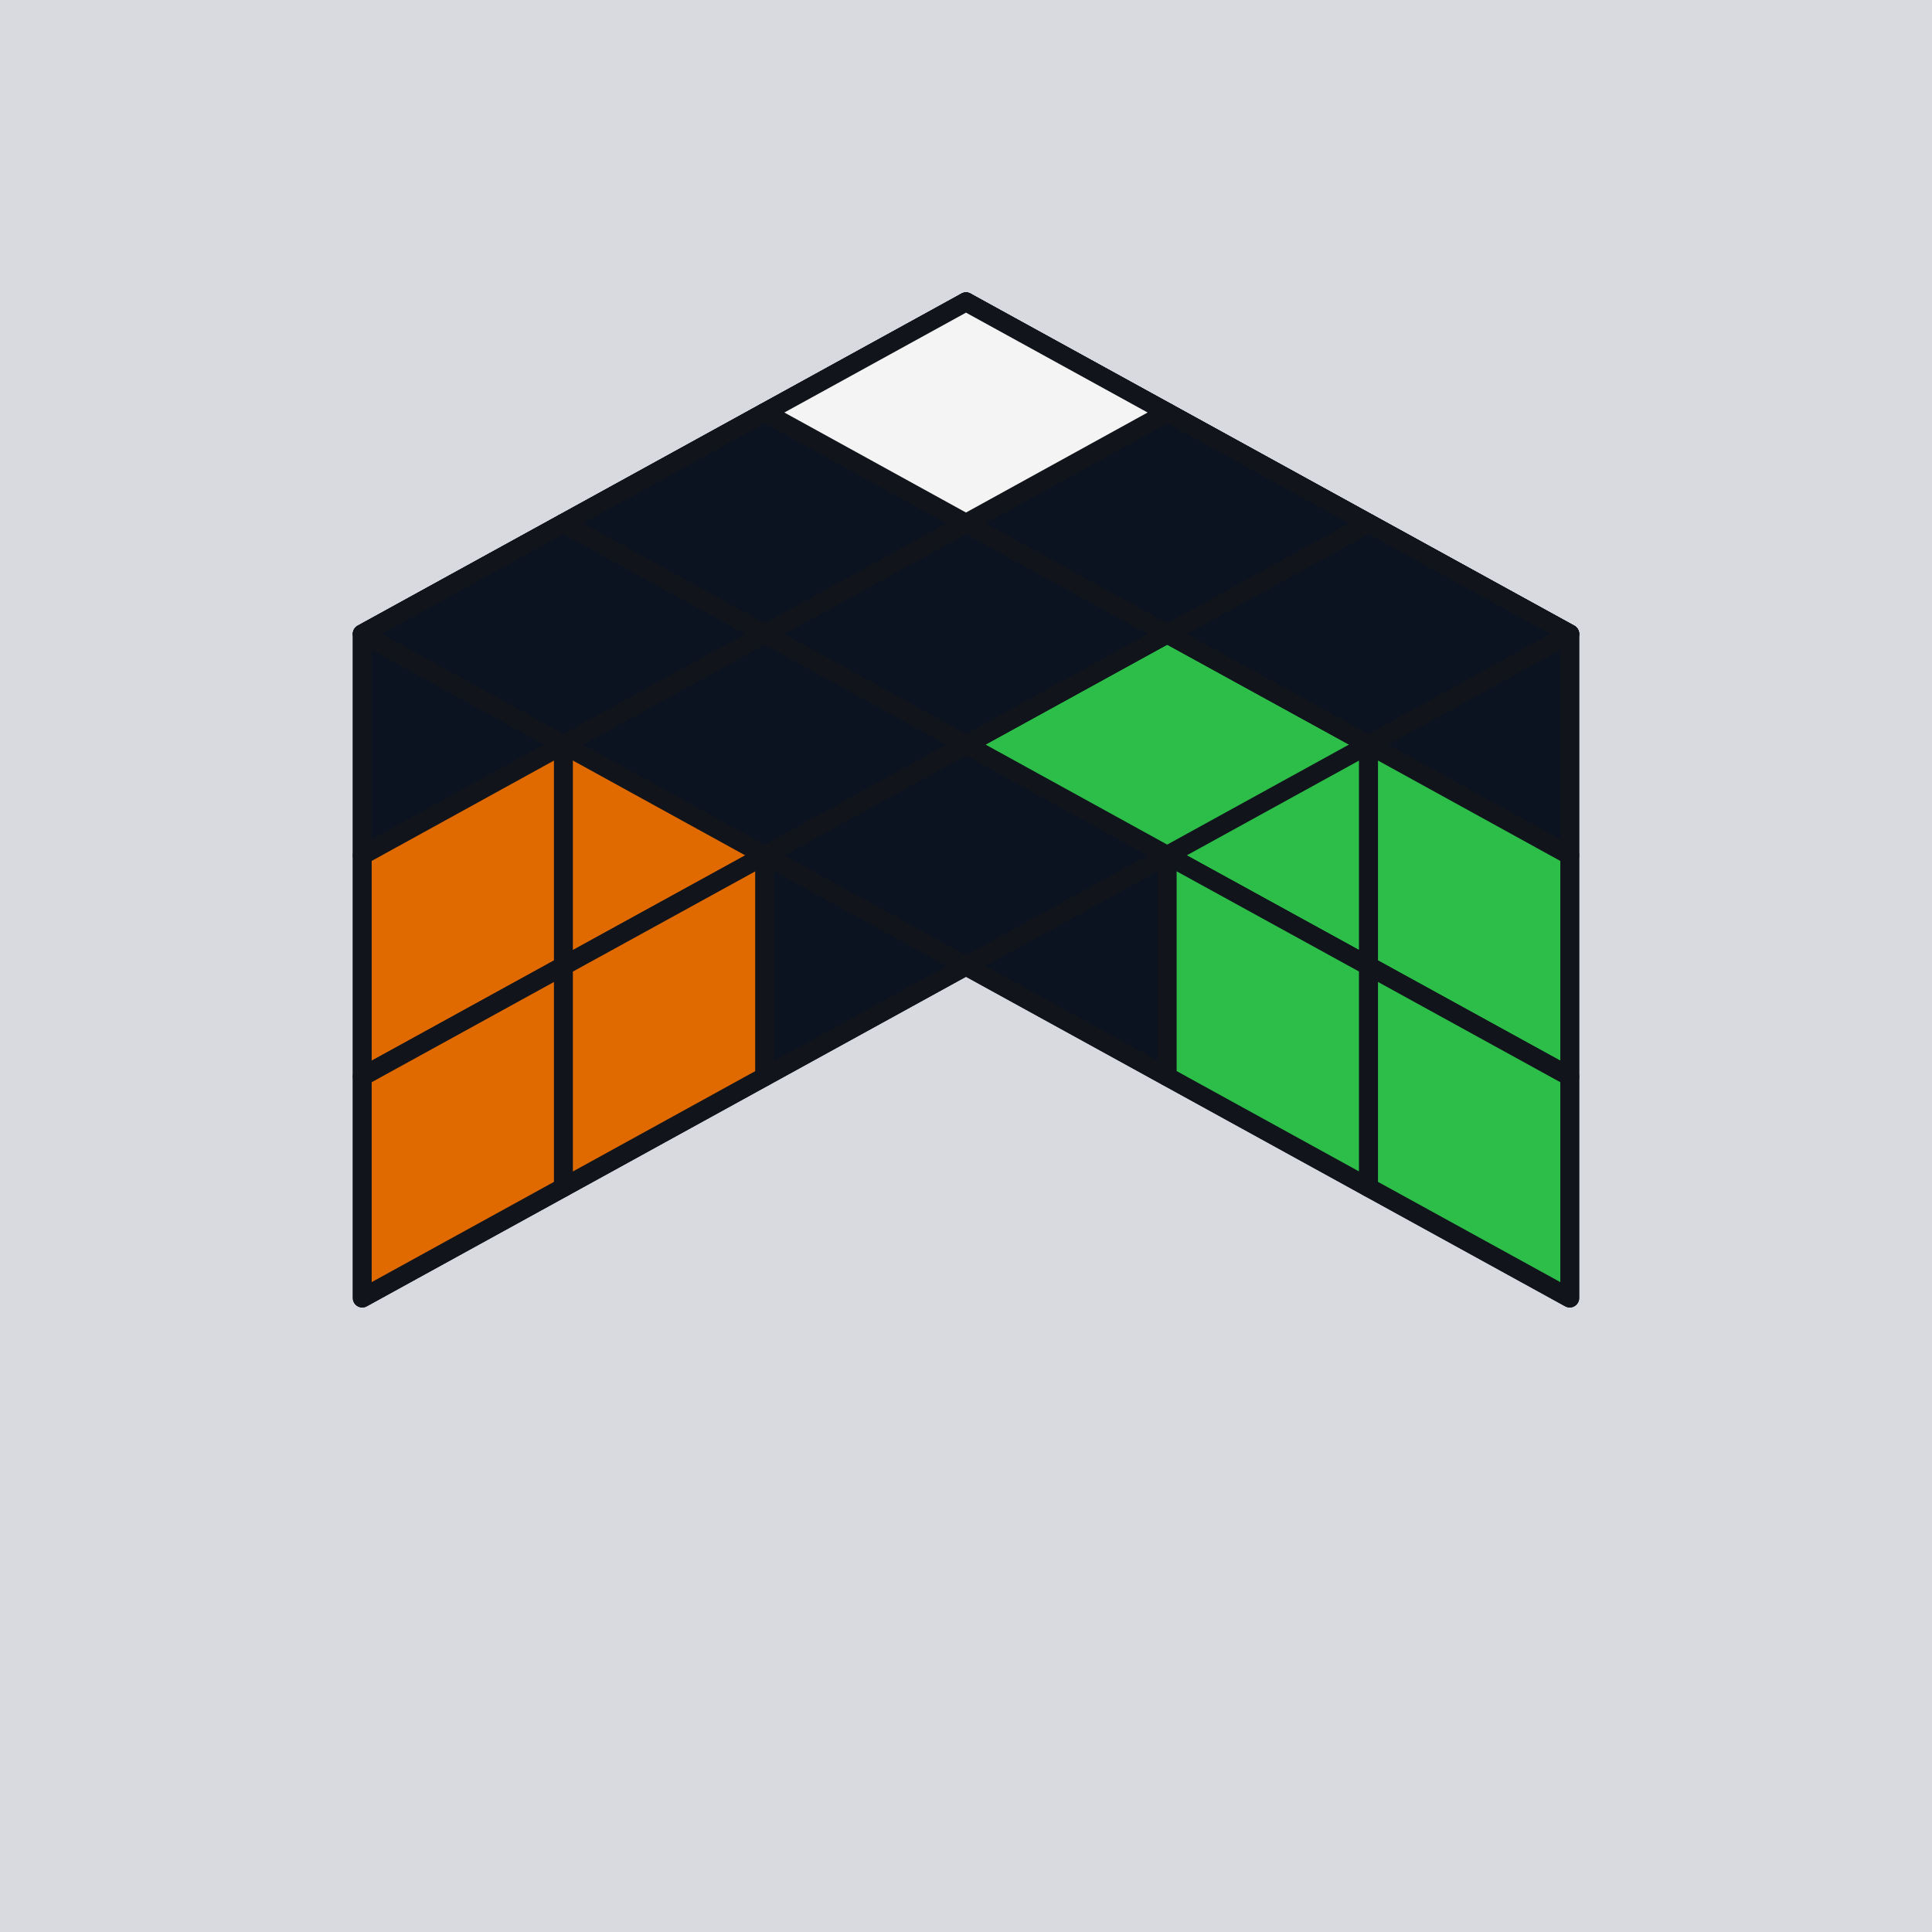
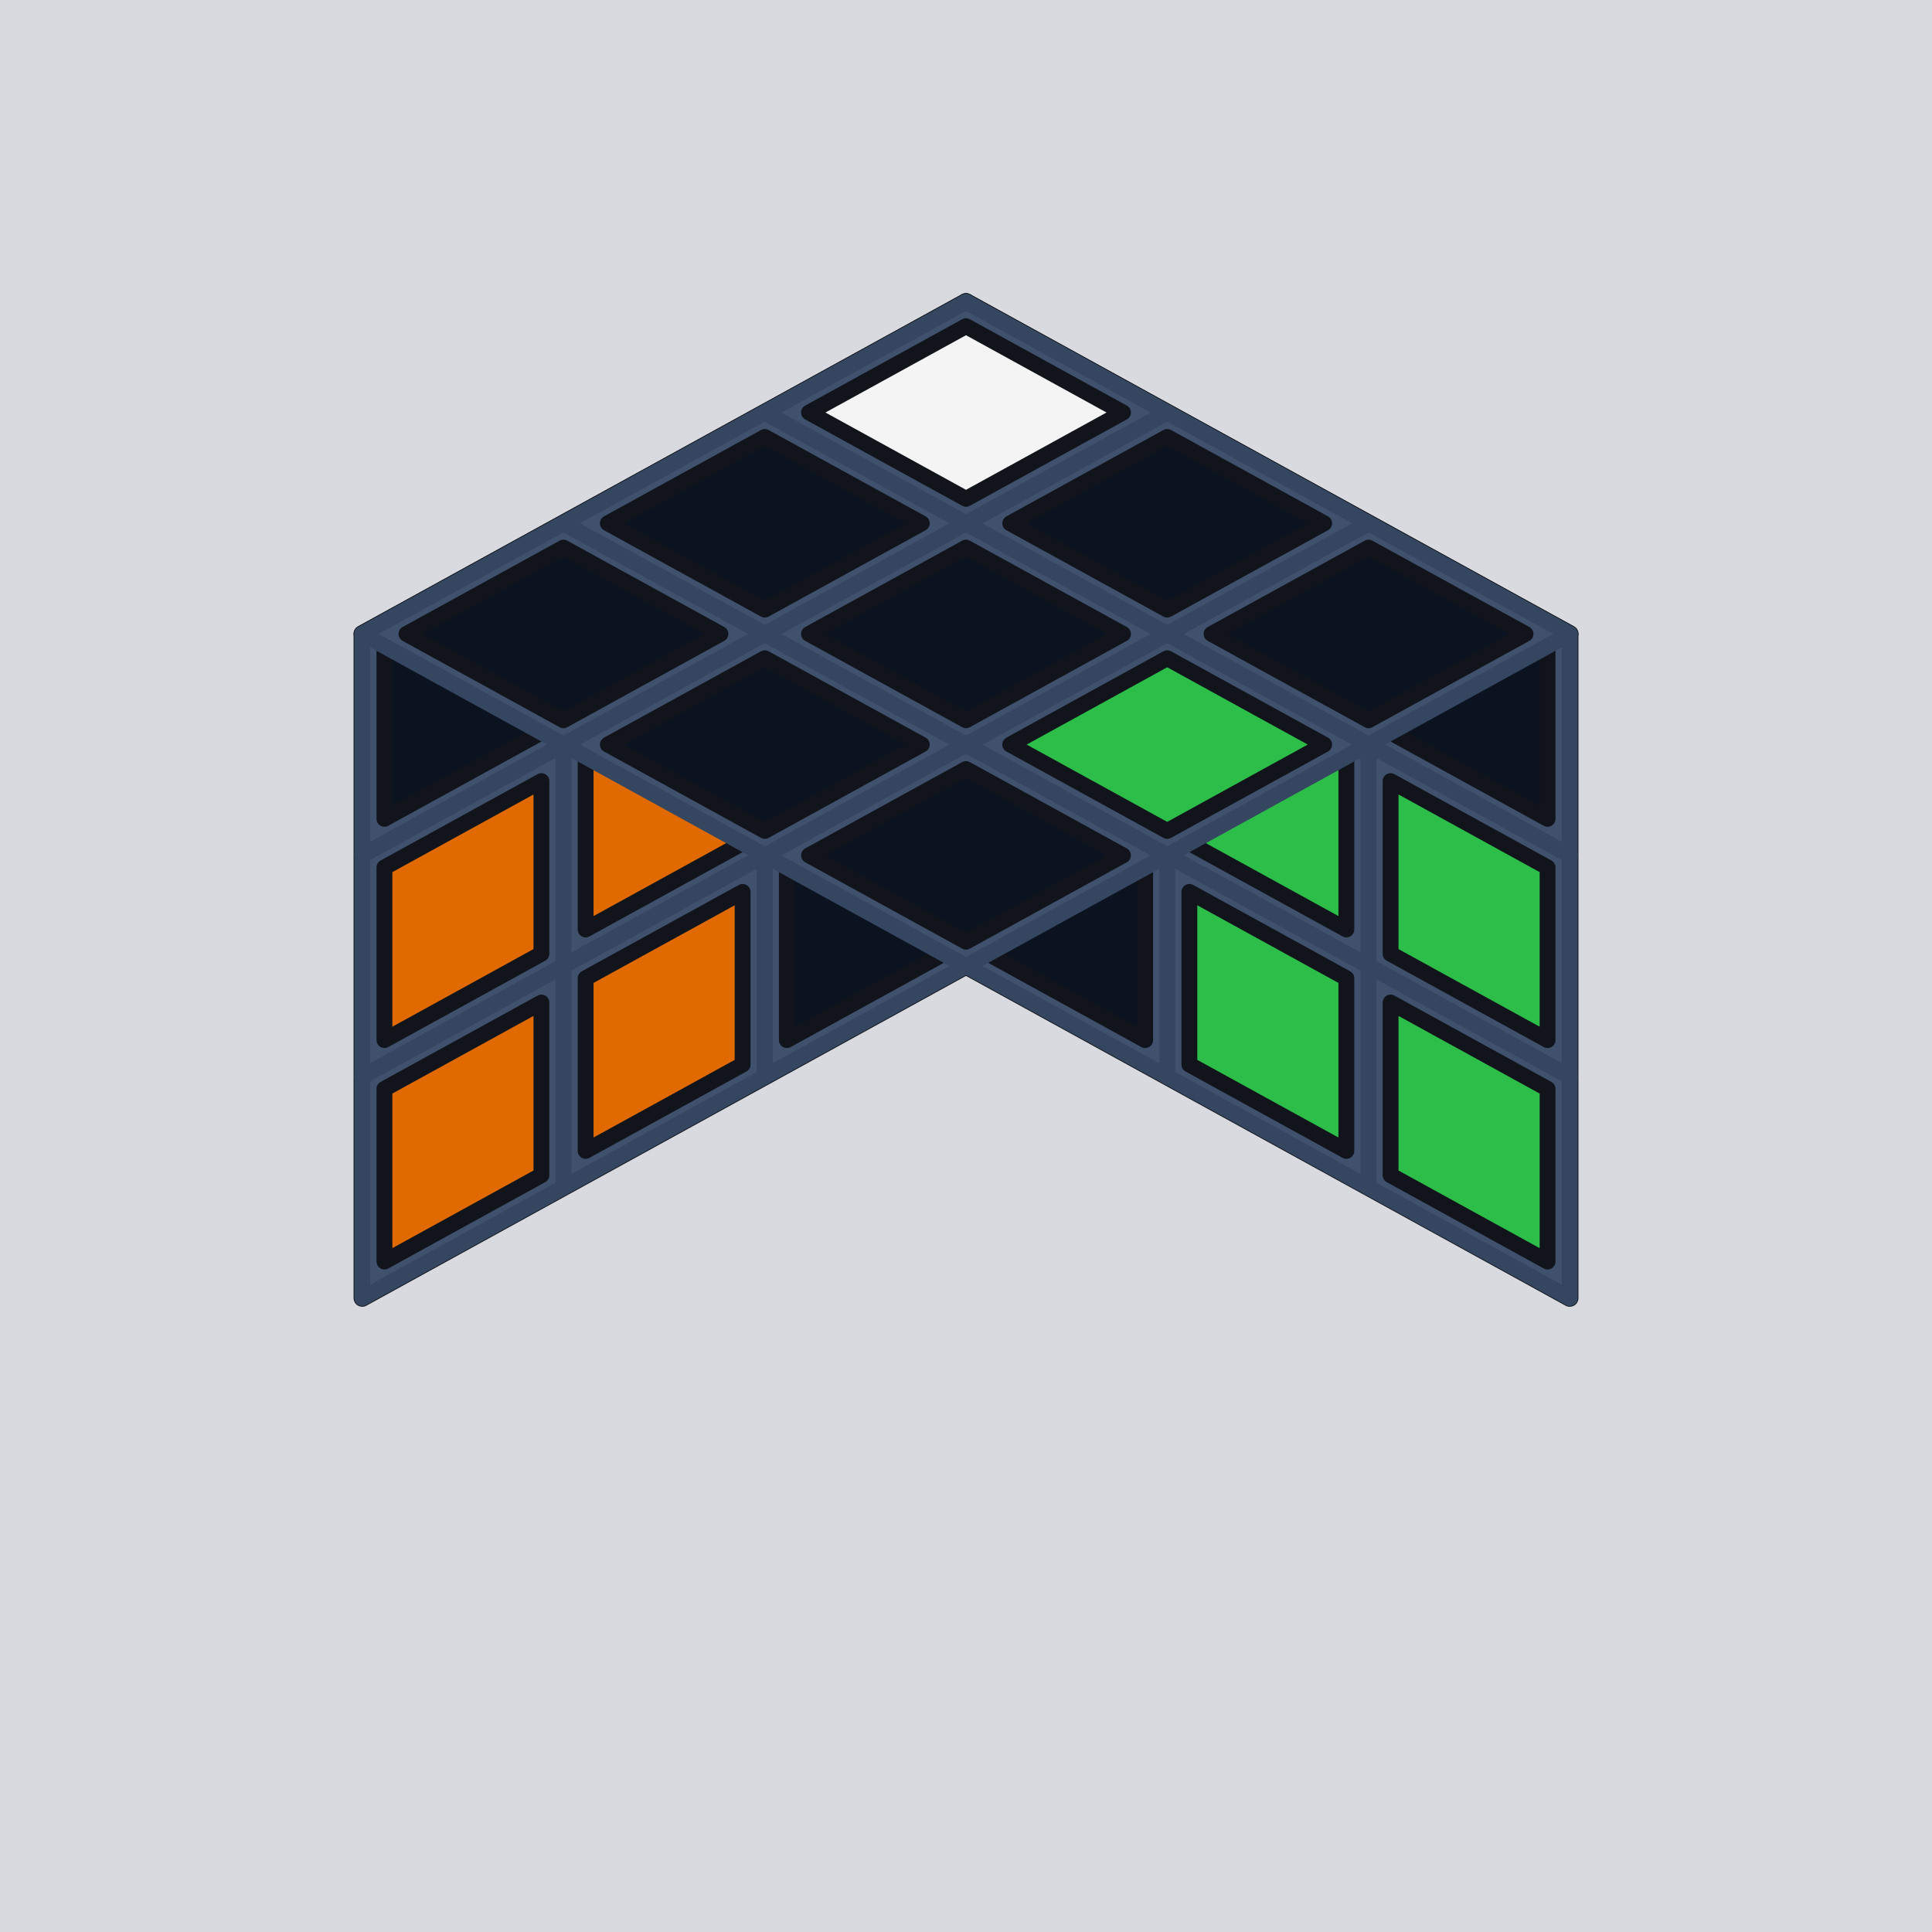
<svg xmlns="http://www.w3.org/2000/svg" viewBox="0 0 128 128">
  <rect x="0" y="0" width="128" height="128" fill="#D8DADF" />
-   <polygon points="64.00,64.00 104.00,42.00 64.00,20.00 24.00,42.00" fill="#0B1220" stroke="#11151B" stroke-width="1.25" stroke-linejoin="round" />
-   <polygon points="24.00,42.00 64.00,20.00 64.00,64.00 24.00,86.00" fill="#0B1220" stroke="#11151B" stroke-width="1.25" stroke-linejoin="round" />
-   <polygon points="64.00,20.00 104.00,42.00 104.00,86.00 64.00,64.00" fill="#0B1220" stroke="#11151B" stroke-width="1.25" stroke-linejoin="round" />
-   <polygon points="24.00,42.00 37.33,34.67 37.33,49.33 24.00,56.67" fill="#0B1220" stroke="#11151B" stroke-width="1.25" stroke-linejoin="round" />
-   <polygon points="37.33,34.67 50.67,27.33 50.67,42.00 37.33,49.33" fill="#0B1220" stroke="#11151B" stroke-width="1.25" stroke-linejoin="round" />
-   <polygon points="50.67,27.33 64.00,20.00 64.00,34.67 50.67,42.00" fill="#2DBE4A" stroke="#11151B" stroke-width="1.25" stroke-linejoin="round" />
-   <polygon points="24.00,56.67 37.33,49.33 37.33,64.00 24.00,71.33" fill="#E06A00" stroke="#11151B" stroke-width="1.25" stroke-linejoin="round" />
-   <polygon points="37.33,49.33 50.67,42.00 50.67,56.67 37.33,64.00" fill="#E06A00" stroke="#11151B" stroke-width="1.25" stroke-linejoin="round" />
-   <polygon points="50.67,42.00 64.00,34.67 64.00,49.33 50.67,56.67" fill="#0B1220" stroke="#11151B" stroke-width="1.25" stroke-linejoin="round" />
-   <polygon points="24.00,71.33 37.33,64.00 37.33,78.67 24.00,86.00" fill="#E06A00" stroke="#11151B" stroke-width="1.25" stroke-linejoin="round" />
-   <polygon points="37.33,64.00 50.67,56.67 50.67,71.33 37.33,78.67" fill="#E06A00" stroke="#11151B" stroke-width="1.25" stroke-linejoin="round" />
-   <polygon points="50.67,56.67 64.00,49.33 64.00,64.00 50.67,71.33" fill="#0B1220" stroke="#11151B" stroke-width="1.25" stroke-linejoin="round" />
-   <polygon points="64.00,20.00 77.33,27.33 77.33,42.00 64.00,34.67" fill="#E06A00" stroke="#11151B" stroke-width="1.25" stroke-linejoin="round" />
-   <polygon points="77.33,27.33 90.67,34.67 90.67,49.33 77.33,42.00" fill="#0B1220" stroke="#11151B" stroke-width="1.25" stroke-linejoin="round" />
-   <polygon points="90.67,34.67 104.00,42.00 104.00,56.67 90.67,49.33" fill="#0B1220" stroke="#11151B" stroke-width="1.25" stroke-linejoin="round" />
-   <polygon points="64.00,34.67 77.33,42.00 77.33,56.67 64.00,49.33" fill="#0B1220" stroke="#11151B" stroke-width="1.25" stroke-linejoin="round" />
-   <polygon points="77.33,42.00 90.67,49.33 90.67,64.00 77.33,56.67" fill="#2DBE4A" stroke="#11151B" stroke-width="1.25" stroke-linejoin="round" />
-   <polygon points="90.67,49.33 104.00,56.67 104.00,71.33 90.67,64.00" fill="#2DBE4A" stroke="#11151B" stroke-width="1.25" stroke-linejoin="round" />
-   <polygon points="64.00,49.33 77.33,56.67 77.33,71.33 64.00,64.00" fill="#0B1220" stroke="#11151B" stroke-width="1.25" stroke-linejoin="round" />
-   <polygon points="77.33,56.67 90.67,64.00 90.67,78.67 77.33,71.33" fill="#2DBE4A" stroke="#11151B" stroke-width="1.25" stroke-linejoin="round" />
-   <polygon points="90.67,64.00 104.00,71.33 104.00,86.00 90.67,78.67" fill="#2DBE4A" stroke="#11151B" stroke-width="1.25" stroke-linejoin="round" />
-   <polygon points="64.00,64.00 77.33,56.67 64.00,49.33 50.67,56.67" fill="#0B1220" stroke="#11151B" stroke-width="1.25" stroke-linejoin="round" />
-   <polygon points="77.33,56.67 90.67,49.33 77.33,42.00 64.00,49.33" fill="#2DBE4A" stroke="#11151B" stroke-width="1.25" stroke-linejoin="round" />
-   <polygon points="90.67,49.33 104.00,42.00 90.67,34.67 77.33,42.00" fill="#0B1220" stroke="#11151B" stroke-width="1.25" stroke-linejoin="round" />
-   <polygon points="50.67,56.67 64.00,49.33 50.67,42.00 37.33,49.33" fill="#0B1220" stroke="#11151B" stroke-width="1.25" stroke-linejoin="round" />
-   <polygon points="64.00,49.33 77.33,42.00 64.00,34.67 50.67,42.00" fill="#0B1220" stroke="#11151B" stroke-width="1.25" stroke-linejoin="round" />
-   <polygon points="77.33,42.00 90.67,34.67 77.33,27.33 64.00,34.67" fill="#0B1220" stroke="#11151B" stroke-width="1.25" stroke-linejoin="round" />
-   <polygon points="37.33,49.33 50.67,42.00 37.33,34.67 24.00,42.00" fill="#0B1220" stroke="#11151B" stroke-width="1.25" stroke-linejoin="round" />
-   <polygon points="50.67,42.00 64.00,34.67 50.67,27.33 37.33,34.67" fill="#0B1220" stroke="#11151B" stroke-width="1.25" stroke-linejoin="round" />
-   <polygon points="64.00,34.67 77.33,27.33 64.00,20.00 50.67,27.33" fill="#F4F4F4" stroke="#11151B" stroke-width="1.25" stroke-linejoin="round" />
+   <polygon points="64.00,64.00 104.00,42.00 64.00,20.00 24.00,42.00" fill="#0B1220" stroke="#11151B" stroke-width="1.15" stroke-linejoin="round" />
+   <polygon points="24.00,42.00 64.00,20.00 64.00,64.00 24.00,86.00" fill="#0B1220" stroke="#11151B" stroke-width="1.15" stroke-linejoin="round" />
+   <polygon points="64.00,20.00 104.00,42.00 104.00,86.00 64.00,64.00" fill="#0B1220" stroke="#11151B" stroke-width="1.15" stroke-linejoin="round" />
+   <polygon points="24.00,42.00 37.33,34.67 37.33,49.33 24.00,56.67" fill="#3F516D" stroke="#344660" stroke-width="1.05" stroke-linejoin="round" />
+   <polygon points="25.47,42.81 35.87,37.09 35.87,48.53 25.47,54.25" fill="#0B1220" stroke="#11151B" stroke-width="1.05" stroke-linejoin="round" />
+   <polygon points="37.33,34.67 50.67,27.33 50.67,42.00 37.33,49.33" fill="#3F516D" stroke="#344660" stroke-width="1.05" stroke-linejoin="round" />
+   <polygon points="38.80,35.47 49.20,29.75 49.20,41.19 38.80,46.91" fill="#0B1220" stroke="#11151B" stroke-width="1.05" stroke-linejoin="round" />
+   <polygon points="50.67,27.33 64.00,20.00 64.00,34.67 50.67,42.00" fill="#3F516D" stroke="#344660" stroke-width="1.05" stroke-linejoin="round" />
+   <polygon points="52.13,28.14 62.53,22.42 62.53,33.86 52.13,39.58" fill="#2DBE4A" stroke="#11151B" stroke-width="1.05" stroke-linejoin="round" />
+   <polygon points="24.00,56.67 37.33,49.33 37.33,64.00 24.00,71.33" fill="#3F516D" stroke="#344660" stroke-width="1.05" stroke-linejoin="round" />
+   <polygon points="25.47,57.47 35.87,51.75 35.87,63.19 25.47,68.91" fill="#E06A00" stroke="#11151B" stroke-width="1.05" stroke-linejoin="round" />
+   <polygon points="37.33,49.33 50.67,42.00 50.67,56.67 37.33,64.00" fill="#3F516D" stroke="#344660" stroke-width="1.05" stroke-linejoin="round" />
+   <polygon points="38.80,50.14 49.20,44.42 49.20,55.86 38.80,61.58" fill="#E06A00" stroke="#11151B" stroke-width="1.05" stroke-linejoin="round" />
+   <polygon points="50.67,42.00 64.00,34.67 64.00,49.33 50.67,56.67" fill="#3F516D" stroke="#344660" stroke-width="1.05" stroke-linejoin="round" />
+   <polygon points="52.13,42.81 62.53,37.09 62.53,48.53 52.13,54.25" fill="#0B1220" stroke="#11151B" stroke-width="1.05" stroke-linejoin="round" />
+   <polygon points="24.00,71.33 37.33,64.00 37.33,78.67 24.00,86.00" fill="#3F516D" stroke="#344660" stroke-width="1.05" stroke-linejoin="round" />
+   <polygon points="25.47,72.14 35.87,66.42 35.87,77.86 25.47,83.58" fill="#E06A00" stroke="#11151B" stroke-width="1.05" stroke-linejoin="round" />
+   <polygon points="37.33,64.00 50.67,56.67 50.67,71.33 37.33,78.67" fill="#3F516D" stroke="#344660" stroke-width="1.05" stroke-linejoin="round" />
+   <polygon points="38.80,64.81 49.20,59.09 49.20,70.53 38.80,76.25" fill="#E06A00" stroke="#11151B" stroke-width="1.05" stroke-linejoin="round" />
+   <polygon points="50.67,56.67 64.00,49.33 64.00,64.00 50.67,71.33" fill="#3F516D" stroke="#344660" stroke-width="1.05" stroke-linejoin="round" />
+   <polygon points="52.13,57.47 62.53,51.75 62.53,63.19 52.13,68.91" fill="#0B1220" stroke="#11151B" stroke-width="1.05" stroke-linejoin="round" />
+   <polygon points="64.00,20.00 77.33,27.33 77.33,42.00 64.00,34.67" fill="#3F516D" stroke="#344660" stroke-width="1.05" stroke-linejoin="round" />
+   <polygon points="65.47,22.42 75.87,28.14 75.87,39.58 65.47,33.86" fill="#E06A00" stroke="#11151B" stroke-width="1.05" stroke-linejoin="round" />
+   <polygon points="77.33,27.33 90.67,34.67 90.67,49.33 77.33,42.00" fill="#3F516D" stroke="#344660" stroke-width="1.05" stroke-linejoin="round" />
+   <polygon points="78.80,29.75 89.20,35.47 89.20,46.91 78.80,41.19" fill="#0B1220" stroke="#11151B" stroke-width="1.05" stroke-linejoin="round" />
+   <polygon points="90.67,34.67 104.00,42.00 104.00,56.67 90.67,49.33" fill="#3F516D" stroke="#344660" stroke-width="1.05" stroke-linejoin="round" />
+   <polygon points="92.13,37.09 102.53,42.81 102.53,54.25 92.13,48.53" fill="#0B1220" stroke="#11151B" stroke-width="1.05" stroke-linejoin="round" />
+   <polygon points="64.00,34.67 77.33,42.00 77.33,56.67 64.00,49.33" fill="#3F516D" stroke="#344660" stroke-width="1.05" stroke-linejoin="round" />
+   <polygon points="65.47,37.09 75.87,42.81 75.87,54.25 65.47,48.53" fill="#0B1220" stroke="#11151B" stroke-width="1.05" stroke-linejoin="round" />
+   <polygon points="77.33,42.00 90.67,49.33 90.67,64.00 77.33,56.67" fill="#3F516D" stroke="#344660" stroke-width="1.05" stroke-linejoin="round" />
+   <polygon points="78.80,44.42 89.20,50.14 89.20,61.58 78.80,55.86" fill="#2DBE4A" stroke="#11151B" stroke-width="1.05" stroke-linejoin="round" />
+   <polygon points="90.67,49.33 104.00,56.67 104.00,71.33 90.67,64.00" fill="#3F516D" stroke="#344660" stroke-width="1.05" stroke-linejoin="round" />
+   <polygon points="92.13,51.75 102.53,57.47 102.53,68.91 92.13,63.19" fill="#2DBE4A" stroke="#11151B" stroke-width="1.05" stroke-linejoin="round" />
+   <polygon points="64.00,49.33 77.33,56.67 77.33,71.33 64.00,64.00" fill="#3F516D" stroke="#344660" stroke-width="1.05" stroke-linejoin="round" />
+   <polygon points="65.47,51.75 75.87,57.47 75.87,68.91 65.47,63.19" fill="#0B1220" stroke="#11151B" stroke-width="1.05" stroke-linejoin="round" />
+   <polygon points="77.33,56.67 90.67,64.00 90.67,78.67 77.33,71.33" fill="#3F516D" stroke="#344660" stroke-width="1.05" stroke-linejoin="round" />
+   <polygon points="78.80,59.09 89.20,64.81 89.20,76.25 78.80,70.53" fill="#2DBE4A" stroke="#11151B" stroke-width="1.05" stroke-linejoin="round" />
+   <polygon points="90.67,64.00 104.00,71.33 104.00,86.00 90.67,78.67" fill="#3F516D" stroke="#344660" stroke-width="1.05" stroke-linejoin="round" />
+   <polygon points="92.13,66.42 102.53,72.14 102.53,83.58 92.13,77.86" fill="#2DBE4A" stroke="#11151B" stroke-width="1.05" stroke-linejoin="round" />
+   <polygon points="64.00,64.00 77.33,56.67 64.00,49.33 50.67,56.67" fill="#3F516D" stroke="#344660" stroke-width="1.05" stroke-linejoin="round" />
+   <polygon points="64.00,62.39 74.40,56.67 64.00,50.95 53.60,56.67" fill="#0B1220" stroke="#11151B" stroke-width="1.05" stroke-linejoin="round" />
+   <polygon points="77.33,56.67 90.67,49.33 77.33,42.00 64.00,49.33" fill="#3F516D" stroke="#344660" stroke-width="1.05" stroke-linejoin="round" />
+   <polygon points="77.33,55.05 87.73,49.33 77.33,43.61 66.93,49.33" fill="#2DBE4A" stroke="#11151B" stroke-width="1.05" stroke-linejoin="round" />
+   <polygon points="90.67,49.33 104.00,42.00 90.67,34.67 77.33,42.00" fill="#3F516D" stroke="#344660" stroke-width="1.05" stroke-linejoin="round" />
+   <polygon points="90.67,47.72 101.07,42.00 90.67,36.28 80.27,42.00" fill="#0B1220" stroke="#11151B" stroke-width="1.05" stroke-linejoin="round" />
+   <polygon points="50.67,56.67 64.00,49.33 50.67,42.00 37.33,49.33" fill="#3F516D" stroke="#344660" stroke-width="1.05" stroke-linejoin="round" />
+   <polygon points="50.67,55.05 61.07,49.33 50.67,43.61 40.27,49.33" fill="#0B1220" stroke="#11151B" stroke-width="1.05" stroke-linejoin="round" />
+   <polygon points="64.00,49.33 77.33,42.00 64.00,34.67 50.67,42.00" fill="#3F516D" stroke="#344660" stroke-width="1.05" stroke-linejoin="round" />
+   <polygon points="64.00,47.72 74.40,42.00 64.00,36.28 53.60,42.00" fill="#0B1220" stroke="#11151B" stroke-width="1.05" stroke-linejoin="round" />
+   <polygon points="77.33,42.00 90.67,34.67 77.33,27.33 64.00,34.67" fill="#3F516D" stroke="#344660" stroke-width="1.05" stroke-linejoin="round" />
+   <polygon points="77.33,40.39 87.73,34.67 77.33,28.95 66.93,34.67" fill="#0B1220" stroke="#11151B" stroke-width="1.05" stroke-linejoin="round" />
+   <polygon points="37.33,49.33 50.67,42.00 37.33,34.67 24.00,42.00" fill="#3F516D" stroke="#344660" stroke-width="1.05" stroke-linejoin="round" />
+   <polygon points="37.33,47.72 47.73,42.00 37.33,36.28 26.93,42.00" fill="#0B1220" stroke="#11151B" stroke-width="1.05" stroke-linejoin="round" />
+   <polygon points="50.67,42.00 64.00,34.67 50.67,27.33 37.33,34.67" fill="#3F516D" stroke="#344660" stroke-width="1.05" stroke-linejoin="round" />
+   <polygon points="50.67,40.39 61.07,34.67 50.67,28.95 40.27,34.67" fill="#0B1220" stroke="#11151B" stroke-width="1.05" stroke-linejoin="round" />
+   <polygon points="64.00,34.67 77.33,27.33 64.00,20.00 50.67,27.33" fill="#3F516D" stroke="#344660" stroke-width="1.05" stroke-linejoin="round" />
+   <polygon points="64.00,33.05 74.40,27.33 64.00,21.61 53.60,27.33" fill="#F4F4F4" stroke="#11151B" stroke-width="1.05" stroke-linejoin="round" />
</svg>
